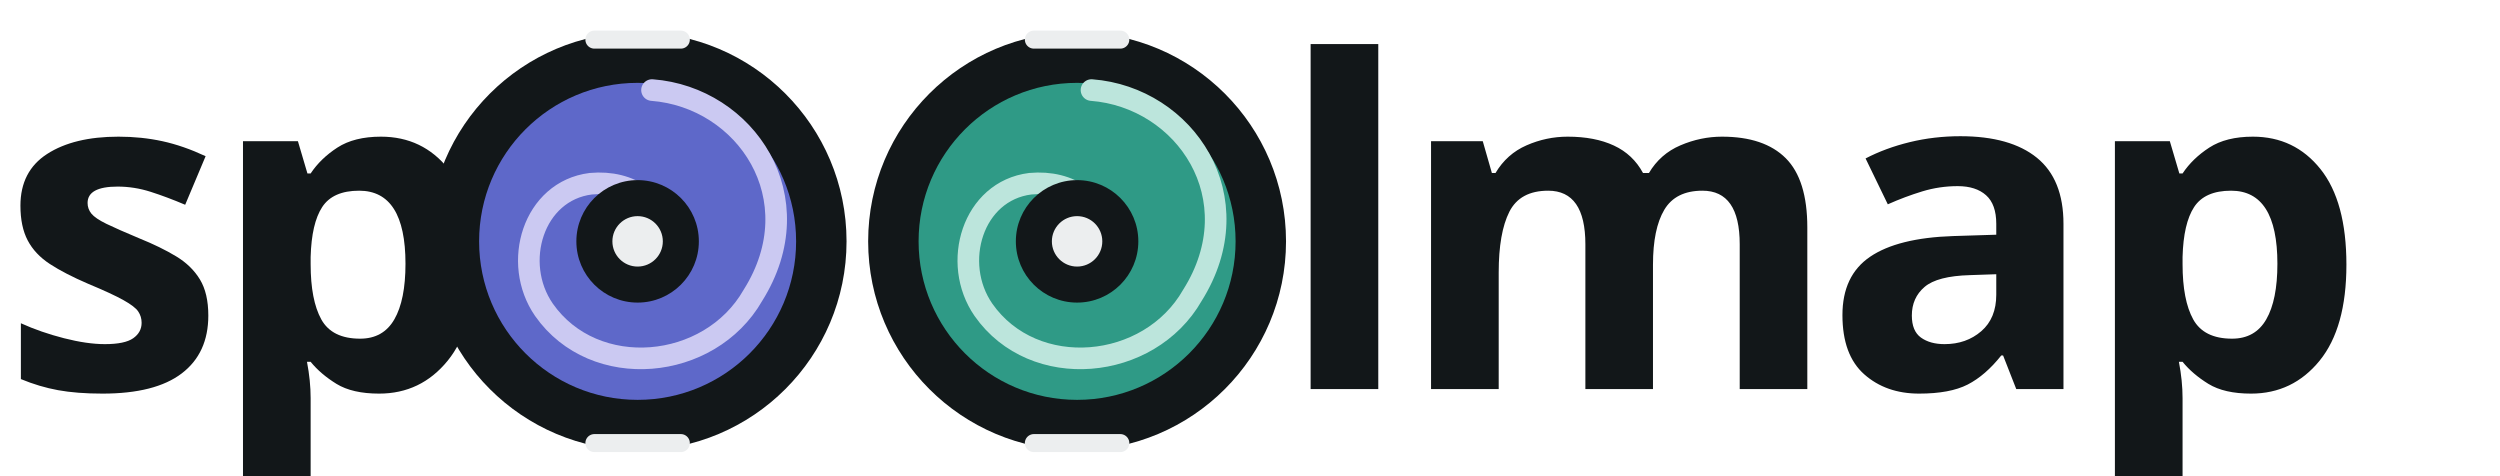
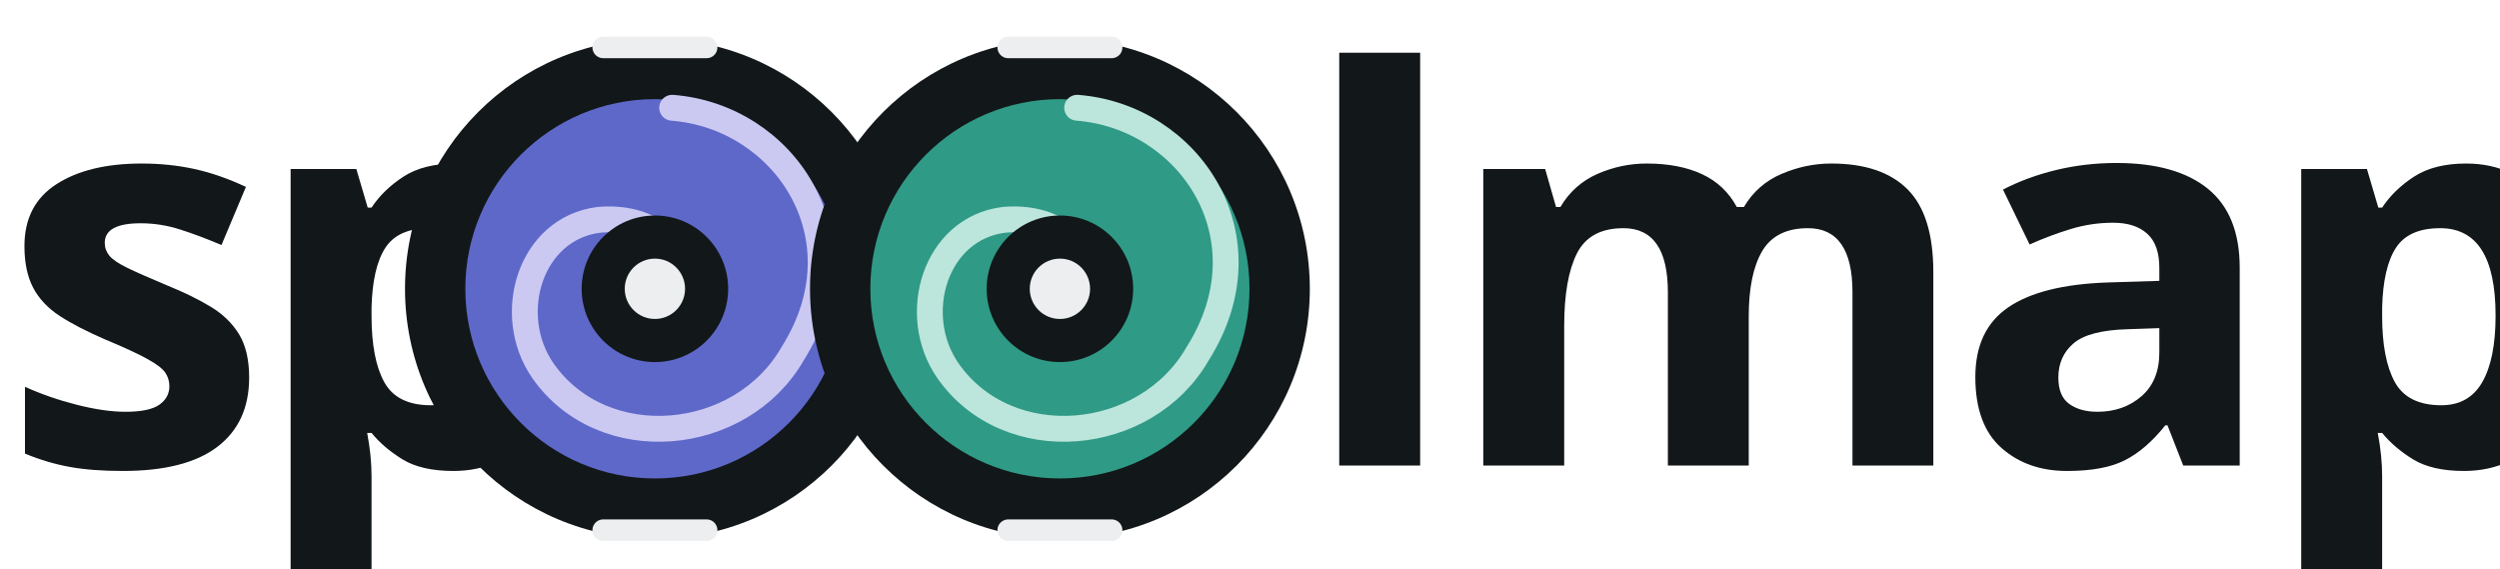
- <svg xmlns="http://www.w3.org/2000/svg" viewBox="0 0 694 132" role="img" aria-labelledby="title">
+ <svg xmlns="http://www.w3.org/2000/svg" viewBox="0 0 580 132" role="img" aria-labelledby="title">
  <g fill="#121719">
    <text x="0" y="108" font-family="Avenir Next Condensed, Arial Narrow, sans-serif" font-size="126" font-weight="700" letter-spacing="-5">sp</text>
-     <g transform="translate(177 67)">
+     <g transform="translate(152 67)">
      <circle r="58" />
      <circle r="44" fill="#5e68c9" />
      <path d="M7 0C7-11-2-17-13-16-29-14-35 6-26 19-12 39 20 36 32 15 49-12 30-40 4-42" fill="none" stroke="#cbc9f2" stroke-width="6" stroke-linecap="round" />
      <circle r="17" />
      <circle r="7" fill="#eceeef" />
      <path d="M-12-56h24M-12 56h24" stroke="#eceeef" stroke-width="5" stroke-linecap="round" />
    </g>
-     <g transform="translate(299 67)">
+     <g transform="translate(246 67)">
      <circle r="58" />
      <circle r="44" fill="#2f9a86" />
      <path d="M7 0C7-11-2-17-13-16-29-14-35 6-26 19-12 39 20 36 32 15 49-12 30-40 4-42" fill="none" stroke="#bce5dc" stroke-width="6" stroke-linecap="round" />
      <circle r="17" />
      <circle r="7" fill="#eceeef" />
      <path d="M-12-56h24M-12 56h24" stroke="#eceeef" stroke-width="5" stroke-linecap="round" />
    </g>
-     <text x="354" y="108" font-family="Avenir Next Condensed, Arial Narrow, sans-serif" font-size="126" font-weight="700" letter-spacing="-5">lmap</text>
+     <text x="301" y="108" font-family="Avenir Next Condensed, Arial Narrow, sans-serif" font-size="126" font-weight="700" letter-spacing="-5">lmap</text>
  </g>
</svg>
